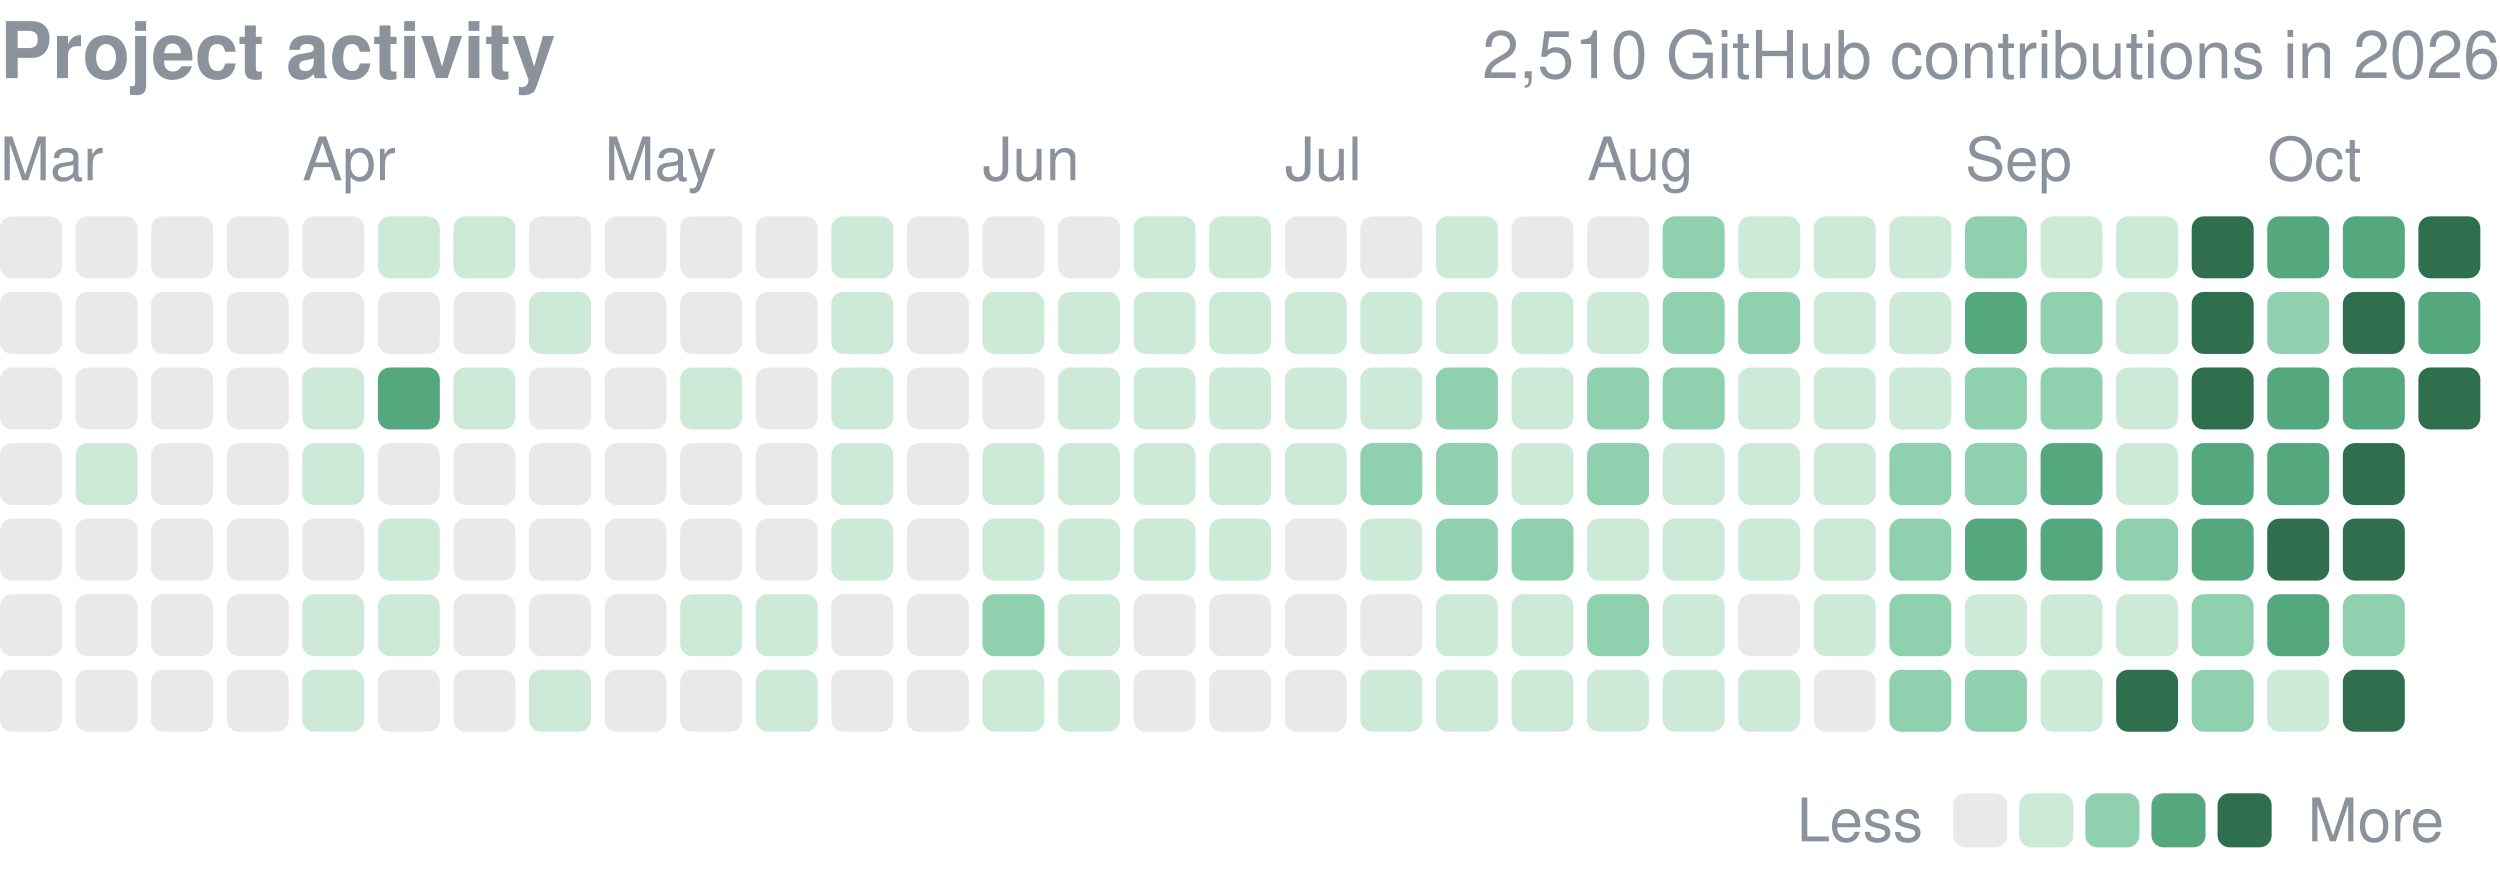
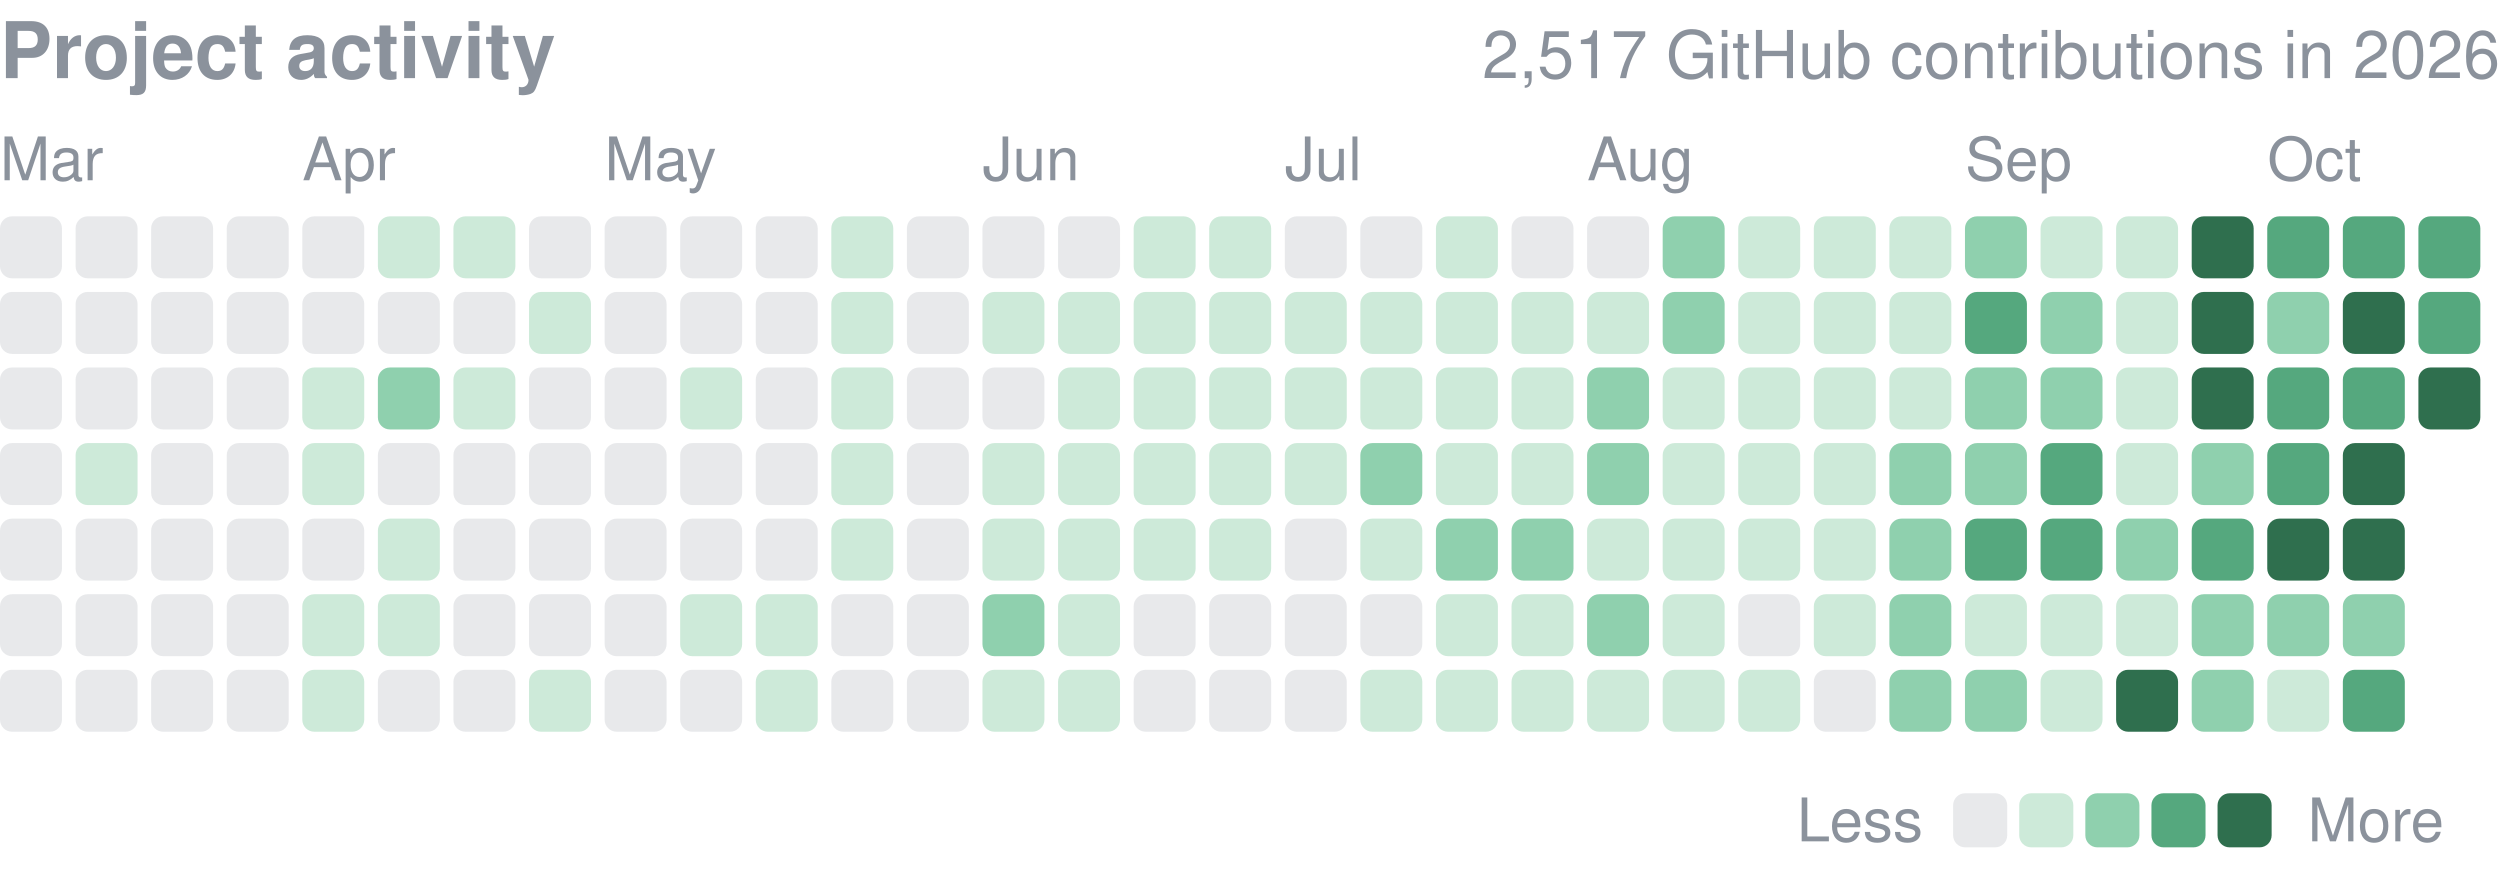
<svg xmlns="http://www.w3.org/2000/svg" width="416" height="146" viewBox="0 0 416 146" role="img" aria-label="yjinyoo GitHub contributions per day in 2026">
  <style>text{font-family:-apple-system,BlinkMacSystemFont,"Segoe UI",Helvetica,Arial,sans-serif}</style>
  <text x="0" y="13" font-size="13" font-weight="600" fill="#8b929c">Project activity</text>
-   <text x="416" y="13" font-size="11" fill="#8b929c" text-anchor="end">2,510 GitHub contributions in 2026</text>
+   <text x="416" y="13" font-size="11" fill="#8b929c" text-anchor="end">2,517 GitHub contributions in 2026</text>
  <text x="0.0" y="30" font-size="10" fill="#8b929c">Mar</text>
  <text x="50.3" y="30" font-size="10" fill="#8b929c">Apr</text>
  <text x="100.6" y="30" font-size="10" fill="#8b929c">May</text>
  <text x="163.5" y="30" font-size="10" fill="#8b929c">Jun</text>
  <text x="213.8" y="30" font-size="10" fill="#8b929c">Jul</text>
  <text x="264.1" y="30" font-size="10" fill="#8b929c">Aug</text>
  <text x="327.0" y="30" font-size="10" fill="#8b929c">Sep</text>
  <text x="377.3" y="30" font-size="10" fill="#8b929c">Oct</text>
  <rect x="0.00" y="36.00" width="10.31" height="10.31" rx="2.0" fill="#8b929c" opacity="0.2" />
  <rect x="0.00" y="48.58" width="10.31" height="10.31" rx="2.0" fill="#8b929c" opacity="0.2" />
  <rect x="0.00" y="61.15" width="10.31" height="10.31" rx="2.0" fill="#8b929c" opacity="0.2" />
  <rect x="0.00" y="73.73" width="10.31" height="10.31" rx="2.0" fill="#8b929c" opacity="0.2" />
  <rect x="0.00" y="86.30" width="10.31" height="10.31" rx="2.0" fill="#8b929c" opacity="0.2" />
  <rect x="0.00" y="98.88" width="10.31" height="10.31" rx="2.0" fill="#8b929c" opacity="0.2" />
  <rect x="0.00" y="111.45" width="10.31" height="10.31" rx="2.0" fill="#8b929c" opacity="0.2" />
  <rect x="12.58" y="36.00" width="10.31" height="10.31" rx="2.0" fill="#8b929c" opacity="0.2" />
  <rect x="12.58" y="48.58" width="10.31" height="10.31" rx="2.0" fill="#8b929c" opacity="0.2" />
  <rect x="12.58" y="61.15" width="10.31" height="10.31" rx="2.0" fill="#8b929c" opacity="0.2" />
  <rect x="12.58" y="73.73" width="10.31" height="10.31" rx="2.0" fill="#cdead9" />
  <rect x="12.58" y="86.30" width="10.31" height="10.31" rx="2.0" fill="#8b929c" opacity="0.2" />
  <rect x="12.58" y="98.88" width="10.31" height="10.31" rx="2.0" fill="#8b929c" opacity="0.2" />
  <rect x="12.58" y="111.45" width="10.31" height="10.31" rx="2.0" fill="#8b929c" opacity="0.2" />
  <rect x="25.15" y="36.00" width="10.31" height="10.31" rx="2.0" fill="#8b929c" opacity="0.2" />
  <rect x="25.15" y="48.58" width="10.31" height="10.31" rx="2.0" fill="#8b929c" opacity="0.2" />
  <rect x="25.15" y="61.15" width="10.31" height="10.31" rx="2.0" fill="#8b929c" opacity="0.2" />
  <rect x="25.15" y="73.73" width="10.31" height="10.31" rx="2.0" fill="#8b929c" opacity="0.2" />
  <rect x="25.15" y="86.30" width="10.31" height="10.31" rx="2.0" fill="#8b929c" opacity="0.2" />
  <rect x="25.15" y="98.88" width="10.31" height="10.31" rx="2.0" fill="#8b929c" opacity="0.2" />
  <rect x="25.15" y="111.45" width="10.31" height="10.31" rx="2.0" fill="#8b929c" opacity="0.2" />
  <rect x="37.73" y="36.00" width="10.31" height="10.31" rx="2.0" fill="#8b929c" opacity="0.2" />
  <rect x="37.73" y="48.58" width="10.31" height="10.31" rx="2.0" fill="#8b929c" opacity="0.2" />
  <rect x="37.73" y="61.15" width="10.31" height="10.31" rx="2.0" fill="#8b929c" opacity="0.2" />
  <rect x="37.73" y="73.73" width="10.31" height="10.31" rx="2.0" fill="#8b929c" opacity="0.2" />
  <rect x="37.73" y="86.30" width="10.31" height="10.31" rx="2.0" fill="#8b929c" opacity="0.2" />
  <rect x="37.73" y="98.88" width="10.31" height="10.31" rx="2.0" fill="#8b929c" opacity="0.2" />
  <rect x="37.73" y="111.45" width="10.31" height="10.31" rx="2.0" fill="#8b929c" opacity="0.2" />
  <rect x="50.30" y="36.00" width="10.31" height="10.31" rx="2.0" fill="#8b929c" opacity="0.2" />
  <rect x="50.30" y="48.58" width="10.31" height="10.31" rx="2.0" fill="#8b929c" opacity="0.2" />
  <rect x="50.30" y="61.15" width="10.31" height="10.31" rx="2.0" fill="#cdead9" />
  <rect x="50.30" y="73.73" width="10.31" height="10.31" rx="2.0" fill="#cdead9" />
  <rect x="50.30" y="86.30" width="10.31" height="10.31" rx="2.0" fill="#8b929c" opacity="0.2" />
  <rect x="50.30" y="98.88" width="10.31" height="10.31" rx="2.0" fill="#cdead9" />
  <rect x="50.30" y="111.45" width="10.31" height="10.31" rx="2.0" fill="#cdead9" />
  <rect x="62.88" y="36.00" width="10.31" height="10.31" rx="2.0" fill="#cdead9" />
  <rect x="62.88" y="48.58" width="10.31" height="10.31" rx="2.0" fill="#8b929c" opacity="0.2" />
-   <rect x="62.88" y="61.15" width="10.31" height="10.31" rx="2.0" fill="#55a87e" />
+   <rect x="62.88" y="61.15" width="10.31" height="10.31" rx="2.0" fill="#8fd0ae" />
  <rect x="62.88" y="73.73" width="10.31" height="10.31" rx="2.0" fill="#8b929c" opacity="0.2" />
  <rect x="62.88" y="86.30" width="10.31" height="10.31" rx="2.0" fill="#cdead9" />
  <rect x="62.88" y="98.88" width="10.31" height="10.31" rx="2.0" fill="#cdead9" />
  <rect x="62.88" y="111.45" width="10.31" height="10.31" rx="2.0" fill="#8b929c" opacity="0.2" />
  <rect x="75.45" y="36.00" width="10.31" height="10.31" rx="2.0" fill="#cdead9" />
  <rect x="75.45" y="48.58" width="10.31" height="10.31" rx="2.0" fill="#8b929c" opacity="0.2" />
  <rect x="75.45" y="61.15" width="10.31" height="10.31" rx="2.0" fill="#cdead9" />
  <rect x="75.45" y="73.73" width="10.31" height="10.31" rx="2.0" fill="#8b929c" opacity="0.2" />
  <rect x="75.45" y="86.30" width="10.31" height="10.31" rx="2.0" fill="#8b929c" opacity="0.2" />
  <rect x="75.45" y="98.88" width="10.31" height="10.31" rx="2.0" fill="#8b929c" opacity="0.2" />
  <rect x="75.45" y="111.45" width="10.31" height="10.31" rx="2.0" fill="#8b929c" opacity="0.2" />
  <rect x="88.03" y="36.00" width="10.31" height="10.31" rx="2.0" fill="#8b929c" opacity="0.2" />
  <rect x="88.03" y="48.58" width="10.31" height="10.31" rx="2.0" fill="#cdead9" />
  <rect x="88.03" y="61.15" width="10.31" height="10.31" rx="2.0" fill="#8b929c" opacity="0.2" />
  <rect x="88.03" y="73.73" width="10.31" height="10.31" rx="2.0" fill="#8b929c" opacity="0.2" />
  <rect x="88.03" y="86.30" width="10.31" height="10.31" rx="2.0" fill="#8b929c" opacity="0.2" />
  <rect x="88.03" y="98.88" width="10.31" height="10.31" rx="2.0" fill="#8b929c" opacity="0.2" />
  <rect x="88.03" y="111.45" width="10.31" height="10.31" rx="2.0" fill="#cdead9" />
  <rect x="100.61" y="36.00" width="10.31" height="10.31" rx="2.0" fill="#8b929c" opacity="0.2" />
  <rect x="100.61" y="48.58" width="10.31" height="10.31" rx="2.0" fill="#8b929c" opacity="0.2" />
  <rect x="100.61" y="61.15" width="10.31" height="10.31" rx="2.0" fill="#8b929c" opacity="0.2" />
  <rect x="100.61" y="73.73" width="10.31" height="10.31" rx="2.0" fill="#8b929c" opacity="0.2" />
  <rect x="100.61" y="86.30" width="10.31" height="10.31" rx="2.0" fill="#8b929c" opacity="0.2" />
  <rect x="100.61" y="98.88" width="10.31" height="10.31" rx="2.0" fill="#8b929c" opacity="0.2" />
  <rect x="100.61" y="111.45" width="10.31" height="10.31" rx="2.0" fill="#8b929c" opacity="0.2" />
  <rect x="113.18" y="36.00" width="10.31" height="10.31" rx="2.0" fill="#8b929c" opacity="0.2" />
  <rect x="113.18" y="48.58" width="10.31" height="10.31" rx="2.0" fill="#8b929c" opacity="0.2" />
  <rect x="113.18" y="61.15" width="10.31" height="10.31" rx="2.0" fill="#cdead9" />
  <rect x="113.18" y="73.73" width="10.31" height="10.31" rx="2.0" fill="#8b929c" opacity="0.2" />
  <rect x="113.18" y="86.30" width="10.31" height="10.31" rx="2.0" fill="#8b929c" opacity="0.2" />
  <rect x="113.18" y="98.88" width="10.31" height="10.31" rx="2.0" fill="#cdead9" />
  <rect x="113.18" y="111.45" width="10.31" height="10.31" rx="2.0" fill="#8b929c" opacity="0.2" />
  <rect x="125.76" y="36.00" width="10.31" height="10.31" rx="2.0" fill="#8b929c" opacity="0.2" />
  <rect x="125.76" y="48.58" width="10.31" height="10.31" rx="2.0" fill="#8b929c" opacity="0.2" />
  <rect x="125.76" y="61.15" width="10.31" height="10.31" rx="2.0" fill="#8b929c" opacity="0.2" />
  <rect x="125.76" y="73.73" width="10.31" height="10.31" rx="2.0" fill="#8b929c" opacity="0.2" />
  <rect x="125.76" y="86.30" width="10.31" height="10.31" rx="2.0" fill="#8b929c" opacity="0.2" />
  <rect x="125.76" y="98.88" width="10.31" height="10.31" rx="2.0" fill="#cdead9" />
  <rect x="125.76" y="111.45" width="10.31" height="10.31" rx="2.0" fill="#cdead9" />
  <rect x="138.33" y="36.00" width="10.31" height="10.31" rx="2.0" fill="#cdead9" />
  <rect x="138.33" y="48.58" width="10.31" height="10.31" rx="2.0" fill="#cdead9" />
  <rect x="138.33" y="61.15" width="10.31" height="10.31" rx="2.0" fill="#cdead9" />
  <rect x="138.33" y="73.73" width="10.31" height="10.31" rx="2.0" fill="#cdead9" />
  <rect x="138.33" y="86.30" width="10.31" height="10.31" rx="2.0" fill="#cdead9" />
  <rect x="138.33" y="98.88" width="10.31" height="10.31" rx="2.0" fill="#8b929c" opacity="0.2" />
  <rect x="138.33" y="111.45" width="10.31" height="10.31" rx="2.0" fill="#8b929c" opacity="0.2" />
  <rect x="150.91" y="36.00" width="10.31" height="10.31" rx="2.0" fill="#8b929c" opacity="0.2" />
  <rect x="150.91" y="48.58" width="10.31" height="10.31" rx="2.0" fill="#8b929c" opacity="0.2" />
  <rect x="150.91" y="61.15" width="10.31" height="10.31" rx="2.0" fill="#8b929c" opacity="0.2" />
  <rect x="150.91" y="73.73" width="10.31" height="10.31" rx="2.0" fill="#8b929c" opacity="0.2" />
  <rect x="150.91" y="86.30" width="10.31" height="10.31" rx="2.0" fill="#8b929c" opacity="0.2" />
  <rect x="150.91" y="98.88" width="10.31" height="10.31" rx="2.0" fill="#8b929c" opacity="0.2" />
  <rect x="150.91" y="111.45" width="10.31" height="10.31" rx="2.0" fill="#8b929c" opacity="0.2" />
  <rect x="163.48" y="36.00" width="10.31" height="10.31" rx="2.0" fill="#8b929c" opacity="0.2" />
  <rect x="163.48" y="48.58" width="10.31" height="10.31" rx="2.0" fill="#cdead9" />
  <rect x="163.48" y="61.15" width="10.31" height="10.31" rx="2.0" fill="#8b929c" opacity="0.2" />
  <rect x="163.48" y="73.73" width="10.31" height="10.31" rx="2.0" fill="#cdead9" />
  <rect x="163.48" y="86.30" width="10.31" height="10.31" rx="2.0" fill="#cdead9" />
  <rect x="163.48" y="98.88" width="10.31" height="10.31" rx="2.0" fill="#8fd0ae" />
  <rect x="163.48" y="111.45" width="10.31" height="10.31" rx="2.0" fill="#cdead9" />
  <rect x="176.06" y="36.00" width="10.31" height="10.31" rx="2.0" fill="#8b929c" opacity="0.2" />
  <rect x="176.06" y="48.58" width="10.31" height="10.31" rx="2.0" fill="#cdead9" />
  <rect x="176.06" y="61.15" width="10.31" height="10.31" rx="2.0" fill="#cdead9" />
  <rect x="176.06" y="73.73" width="10.31" height="10.31" rx="2.0" fill="#cdead9" />
  <rect x="176.06" y="86.30" width="10.31" height="10.31" rx="2.0" fill="#cdead9" />
  <rect x="176.06" y="98.88" width="10.31" height="10.31" rx="2.0" fill="#cdead9" />
  <rect x="176.06" y="111.45" width="10.31" height="10.31" rx="2.0" fill="#cdead9" />
  <rect x="188.64" y="36.00" width="10.31" height="10.31" rx="2.0" fill="#cdead9" />
  <rect x="188.64" y="48.58" width="10.31" height="10.31" rx="2.0" fill="#cdead9" />
  <rect x="188.64" y="61.15" width="10.31" height="10.31" rx="2.0" fill="#cdead9" />
  <rect x="188.64" y="73.73" width="10.31" height="10.31" rx="2.0" fill="#cdead9" />
  <rect x="188.64" y="86.30" width="10.31" height="10.31" rx="2.0" fill="#cdead9" />
  <rect x="188.64" y="98.88" width="10.31" height="10.31" rx="2.0" fill="#8b929c" opacity="0.2" />
  <rect x="188.64" y="111.45" width="10.31" height="10.31" rx="2.0" fill="#8b929c" opacity="0.2" />
  <rect x="201.21" y="36.00" width="10.31" height="10.31" rx="2.0" fill="#cdead9" />
  <rect x="201.21" y="48.58" width="10.31" height="10.31" rx="2.0" fill="#cdead9" />
  <rect x="201.21" y="61.15" width="10.31" height="10.31" rx="2.0" fill="#cdead9" />
  <rect x="201.21" y="73.73" width="10.31" height="10.31" rx="2.0" fill="#cdead9" />
  <rect x="201.21" y="86.30" width="10.31" height="10.31" rx="2.0" fill="#cdead9" />
  <rect x="201.21" y="98.88" width="10.31" height="10.31" rx="2.0" fill="#8b929c" opacity="0.2" />
  <rect x="201.21" y="111.45" width="10.31" height="10.31" rx="2.0" fill="#8b929c" opacity="0.2" />
  <rect x="213.79" y="36.00" width="10.31" height="10.31" rx="2.0" fill="#8b929c" opacity="0.2" />
  <rect x="213.79" y="48.58" width="10.31" height="10.31" rx="2.0" fill="#cdead9" />
  <rect x="213.79" y="61.15" width="10.31" height="10.31" rx="2.0" fill="#cdead9" />
  <rect x="213.79" y="73.73" width="10.31" height="10.31" rx="2.0" fill="#cdead9" />
  <rect x="213.79" y="86.30" width="10.31" height="10.31" rx="2.0" fill="#8b929c" opacity="0.2" />
  <rect x="213.79" y="98.88" width="10.31" height="10.31" rx="2.0" fill="#8b929c" opacity="0.2" />
  <rect x="213.79" y="111.45" width="10.31" height="10.31" rx="2.0" fill="#8b929c" opacity="0.2" />
  <rect x="226.36" y="36.00" width="10.31" height="10.31" rx="2.0" fill="#8b929c" opacity="0.2" />
  <rect x="226.36" y="48.58" width="10.31" height="10.31" rx="2.0" fill="#cdead9" />
  <rect x="226.36" y="61.15" width="10.31" height="10.31" rx="2.0" fill="#cdead9" />
  <rect x="226.36" y="73.73" width="10.31" height="10.31" rx="2.0" fill="#8fd0ae" />
  <rect x="226.36" y="86.30" width="10.31" height="10.31" rx="2.0" fill="#cdead9" />
  <rect x="226.36" y="98.88" width="10.31" height="10.31" rx="2.0" fill="#8b929c" opacity="0.2" />
  <rect x="226.36" y="111.45" width="10.31" height="10.31" rx="2.0" fill="#cdead9" />
  <rect x="238.94" y="36.00" width="10.31" height="10.31" rx="2.0" fill="#cdead9" />
  <rect x="238.94" y="48.58" width="10.31" height="10.31" rx="2.0" fill="#cdead9" />
-   <rect x="238.94" y="61.15" width="10.31" height="10.31" rx="2.0" fill="#8fd0ae" />
-   <rect x="238.94" y="73.73" width="10.31" height="10.31" rx="2.0" fill="#8fd0ae" />
+   <rect x="238.94" y="61.15" width="10.31" height="10.31" rx="2.0" fill="#cdead9" />
+   <rect x="238.94" y="73.73" width="10.31" height="10.31" rx="2.0" fill="#cdead9" />
  <rect x="238.94" y="86.30" width="10.31" height="10.31" rx="2.0" fill="#8fd0ae" />
  <rect x="238.94" y="98.88" width="10.31" height="10.31" rx="2.0" fill="#cdead9" />
  <rect x="238.94" y="111.45" width="10.31" height="10.31" rx="2.0" fill="#cdead9" />
  <rect x="251.52" y="36.00" width="10.31" height="10.31" rx="2.0" fill="#8b929c" opacity="0.2" />
  <rect x="251.52" y="48.58" width="10.31" height="10.31" rx="2.0" fill="#cdead9" />
  <rect x="251.52" y="61.15" width="10.31" height="10.31" rx="2.0" fill="#cdead9" />
  <rect x="251.52" y="73.73" width="10.31" height="10.31" rx="2.0" fill="#cdead9" />
  <rect x="251.52" y="86.30" width="10.31" height="10.31" rx="2.0" fill="#8fd0ae" />
  <rect x="251.52" y="98.88" width="10.31" height="10.31" rx="2.0" fill="#cdead9" />
  <rect x="251.52" y="111.45" width="10.31" height="10.31" rx="2.0" fill="#cdead9" />
  <rect x="264.09" y="36.00" width="10.31" height="10.31" rx="2.0" fill="#8b929c" opacity="0.2" />
  <rect x="264.09" y="48.58" width="10.31" height="10.31" rx="2.0" fill="#cdead9" />
  <rect x="264.09" y="61.15" width="10.31" height="10.31" rx="2.0" fill="#8fd0ae" />
  <rect x="264.09" y="73.73" width="10.31" height="10.31" rx="2.0" fill="#8fd0ae" />
  <rect x="264.09" y="86.30" width="10.31" height="10.31" rx="2.0" fill="#cdead9" />
  <rect x="264.09" y="98.88" width="10.31" height="10.31" rx="2.0" fill="#8fd0ae" />
  <rect x="264.09" y="111.45" width="10.31" height="10.31" rx="2.0" fill="#cdead9" />
  <rect x="276.67" y="36.00" width="10.31" height="10.31" rx="2.0" fill="#8fd0ae" />
  <rect x="276.67" y="48.58" width="10.31" height="10.31" rx="2.0" fill="#8fd0ae" />
-   <rect x="276.67" y="61.15" width="10.31" height="10.31" rx="2.0" fill="#8fd0ae" />
+   <rect x="276.67" y="61.15" width="10.31" height="10.31" rx="2.0" fill="#cdead9" />
  <rect x="276.67" y="73.73" width="10.31" height="10.31" rx="2.0" fill="#cdead9" />
  <rect x="276.67" y="86.30" width="10.31" height="10.31" rx="2.0" fill="#cdead9" />
  <rect x="276.67" y="98.88" width="10.31" height="10.31" rx="2.0" fill="#cdead9" />
  <rect x="276.67" y="111.45" width="10.31" height="10.31" rx="2.0" fill="#cdead9" />
  <rect x="289.24" y="36.00" width="10.31" height="10.31" rx="2.0" fill="#cdead9" />
-   <rect x="289.24" y="48.58" width="10.31" height="10.31" rx="2.0" fill="#8fd0ae" />
+   <rect x="289.24" y="48.58" width="10.31" height="10.31" rx="2.0" fill="#cdead9" />
  <rect x="289.24" y="61.15" width="10.31" height="10.31" rx="2.0" fill="#cdead9" />
  <rect x="289.24" y="73.73" width="10.31" height="10.31" rx="2.0" fill="#cdead9" />
  <rect x="289.24" y="86.30" width="10.31" height="10.31" rx="2.0" fill="#cdead9" />
  <rect x="289.24" y="98.88" width="10.31" height="10.31" rx="2.0" fill="#8b929c" opacity="0.2" />
  <rect x="289.24" y="111.45" width="10.31" height="10.31" rx="2.0" fill="#cdead9" />
  <rect x="301.82" y="36.00" width="10.31" height="10.31" rx="2.0" fill="#cdead9" />
  <rect x="301.82" y="48.58" width="10.31" height="10.31" rx="2.0" fill="#cdead9" />
  <rect x="301.82" y="61.15" width="10.31" height="10.31" rx="2.0" fill="#cdead9" />
  <rect x="301.82" y="73.73" width="10.31" height="10.31" rx="2.0" fill="#cdead9" />
  <rect x="301.82" y="86.30" width="10.31" height="10.31" rx="2.0" fill="#cdead9" />
  <rect x="301.82" y="98.88" width="10.31" height="10.31" rx="2.0" fill="#cdead9" />
  <rect x="301.82" y="111.45" width="10.31" height="10.31" rx="2.0" fill="#8b929c" opacity="0.2" />
  <rect x="314.39" y="36.00" width="10.31" height="10.31" rx="2.0" fill="#cdead9" />
  <rect x="314.39" y="48.58" width="10.31" height="10.31" rx="2.0" fill="#cdead9" />
  <rect x="314.39" y="61.15" width="10.31" height="10.31" rx="2.0" fill="#cdead9" />
  <rect x="314.39" y="73.73" width="10.31" height="10.31" rx="2.0" fill="#8fd0ae" />
  <rect x="314.39" y="86.30" width="10.31" height="10.31" rx="2.0" fill="#8fd0ae" />
  <rect x="314.39" y="98.88" width="10.31" height="10.31" rx="2.0" fill="#8fd0ae" />
  <rect x="314.39" y="111.45" width="10.31" height="10.31" rx="2.0" fill="#8fd0ae" />
  <rect x="326.97" y="36.00" width="10.31" height="10.31" rx="2.0" fill="#8fd0ae" />
  <rect x="326.97" y="48.58" width="10.31" height="10.31" rx="2.0" fill="#55a87e" />
  <rect x="326.97" y="61.15" width="10.31" height="10.31" rx="2.0" fill="#8fd0ae" />
  <rect x="326.97" y="73.73" width="10.31" height="10.31" rx="2.0" fill="#8fd0ae" />
  <rect x="326.97" y="86.30" width="10.31" height="10.31" rx="2.0" fill="#55a87e" />
  <rect x="326.97" y="98.88" width="10.31" height="10.31" rx="2.0" fill="#cdead9" />
  <rect x="326.97" y="111.45" width="10.31" height="10.31" rx="2.0" fill="#8fd0ae" />
  <rect x="339.55" y="36.00" width="10.31" height="10.31" rx="2.0" fill="#cdead9" />
  <rect x="339.55" y="48.58" width="10.31" height="10.31" rx="2.0" fill="#8fd0ae" />
  <rect x="339.55" y="61.15" width="10.31" height="10.31" rx="2.0" fill="#8fd0ae" />
  <rect x="339.55" y="73.73" width="10.31" height="10.31" rx="2.0" fill="#55a87e" />
  <rect x="339.55" y="86.30" width="10.31" height="10.31" rx="2.0" fill="#55a87e" />
  <rect x="339.55" y="98.88" width="10.31" height="10.31" rx="2.0" fill="#cdead9" />
  <rect x="339.55" y="111.45" width="10.31" height="10.31" rx="2.0" fill="#cdead9" />
  <rect x="352.12" y="36.00" width="10.31" height="10.31" rx="2.0" fill="#cdead9" />
  <rect x="352.12" y="48.58" width="10.31" height="10.31" rx="2.0" fill="#cdead9" />
  <rect x="352.12" y="61.15" width="10.31" height="10.31" rx="2.0" fill="#cdead9" />
  <rect x="352.12" y="73.73" width="10.31" height="10.31" rx="2.0" fill="#cdead9" />
  <rect x="352.12" y="86.30" width="10.31" height="10.31" rx="2.0" fill="#8fd0ae" />
  <rect x="352.12" y="98.88" width="10.31" height="10.31" rx="2.0" fill="#cdead9" />
  <rect x="352.12" y="111.45" width="10.31" height="10.31" rx="2.0" fill="#2f6f4e" />
  <rect x="364.70" y="36.00" width="10.31" height="10.31" rx="2.0" fill="#2f6f4e" />
  <rect x="364.70" y="48.58" width="10.31" height="10.31" rx="2.0" fill="#2f6f4e" />
  <rect x="364.70" y="61.15" width="10.31" height="10.31" rx="2.0" fill="#2f6f4e" />
-   <rect x="364.70" y="73.73" width="10.31" height="10.31" rx="2.0" fill="#55a87e" />
+   <rect x="364.70" y="73.73" width="10.31" height="10.31" rx="2.0" fill="#8fd0ae" />
  <rect x="364.70" y="86.30" width="10.31" height="10.31" rx="2.0" fill="#55a87e" />
  <rect x="364.70" y="98.88" width="10.31" height="10.31" rx="2.0" fill="#8fd0ae" />
  <rect x="364.70" y="111.45" width="10.31" height="10.31" rx="2.0" fill="#8fd0ae" />
  <rect x="377.27" y="36.00" width="10.31" height="10.31" rx="2.0" fill="#55a87e" />
  <rect x="377.27" y="48.58" width="10.31" height="10.31" rx="2.0" fill="#8fd0ae" />
  <rect x="377.27" y="61.15" width="10.31" height="10.31" rx="2.0" fill="#55a87e" />
  <rect x="377.27" y="73.73" width="10.31" height="10.31" rx="2.0" fill="#55a87e" />
  <rect x="377.27" y="86.30" width="10.31" height="10.31" rx="2.0" fill="#2f6f4e" />
-   <rect x="377.27" y="98.88" width="10.31" height="10.31" rx="2.0" fill="#55a87e" />
+   <rect x="377.27" y="98.88" width="10.31" height="10.31" rx="2.0" fill="#8fd0ae" />
  <rect x="377.27" y="111.45" width="10.31" height="10.31" rx="2.0" fill="#cdead9" />
  <rect x="389.85" y="36.00" width="10.31" height="10.31" rx="2.0" fill="#55a87e" />
  <rect x="389.85" y="48.58" width="10.31" height="10.31" rx="2.0" fill="#2f6f4e" />
  <rect x="389.85" y="61.15" width="10.31" height="10.31" rx="2.0" fill="#55a87e" />
  <rect x="389.85" y="73.73" width="10.31" height="10.31" rx="2.0" fill="#2f6f4e" />
  <rect x="389.85" y="86.30" width="10.31" height="10.31" rx="2.0" fill="#2f6f4e" />
  <rect x="389.85" y="98.88" width="10.31" height="10.31" rx="2.0" fill="#8fd0ae" />
-   <rect x="389.85" y="111.45" width="10.31" height="10.31" rx="2.0" fill="#2f6f4e" />
-   <rect x="402.42" y="36.00" width="10.31" height="10.31" rx="2.0" fill="#2f6f4e" />
+   <rect x="389.85" y="111.45" width="10.31" height="10.31" rx="2.0" fill="#55a87e" />
+   <rect x="402.42" y="36.00" width="10.31" height="10.31" rx="2.0" fill="#55a87e" />
  <rect x="402.42" y="48.58" width="10.31" height="10.31" rx="2.0" fill="#55a87e" />
  <rect x="402.42" y="61.15" width="10.31" height="10.31" rx="2.0" fill="#2f6f4e" />
  <text x="299" y="140.0" font-size="10" fill="#8b929c">Less</text>
  <rect x="325" y="132.0" width="9" height="9" rx="2.0" fill="#8b929c" opacity="0.2" />
  <rect x="336.0" y="132.0" width="9" height="9" rx="2.0" fill="#cdead9" />
  <rect x="347.0" y="132.0" width="9" height="9" rx="2.0" fill="#8fd0ae" />
  <rect x="358.0" y="132.0" width="9" height="9" rx="2.0" fill="#55a87e" />
  <rect x="369.0" y="132.0" width="9" height="9" rx="2.0" fill="#2f6f4e" />
  <text x="384.0" y="140.0" font-size="10" fill="#8b929c">More</text>
</svg>
